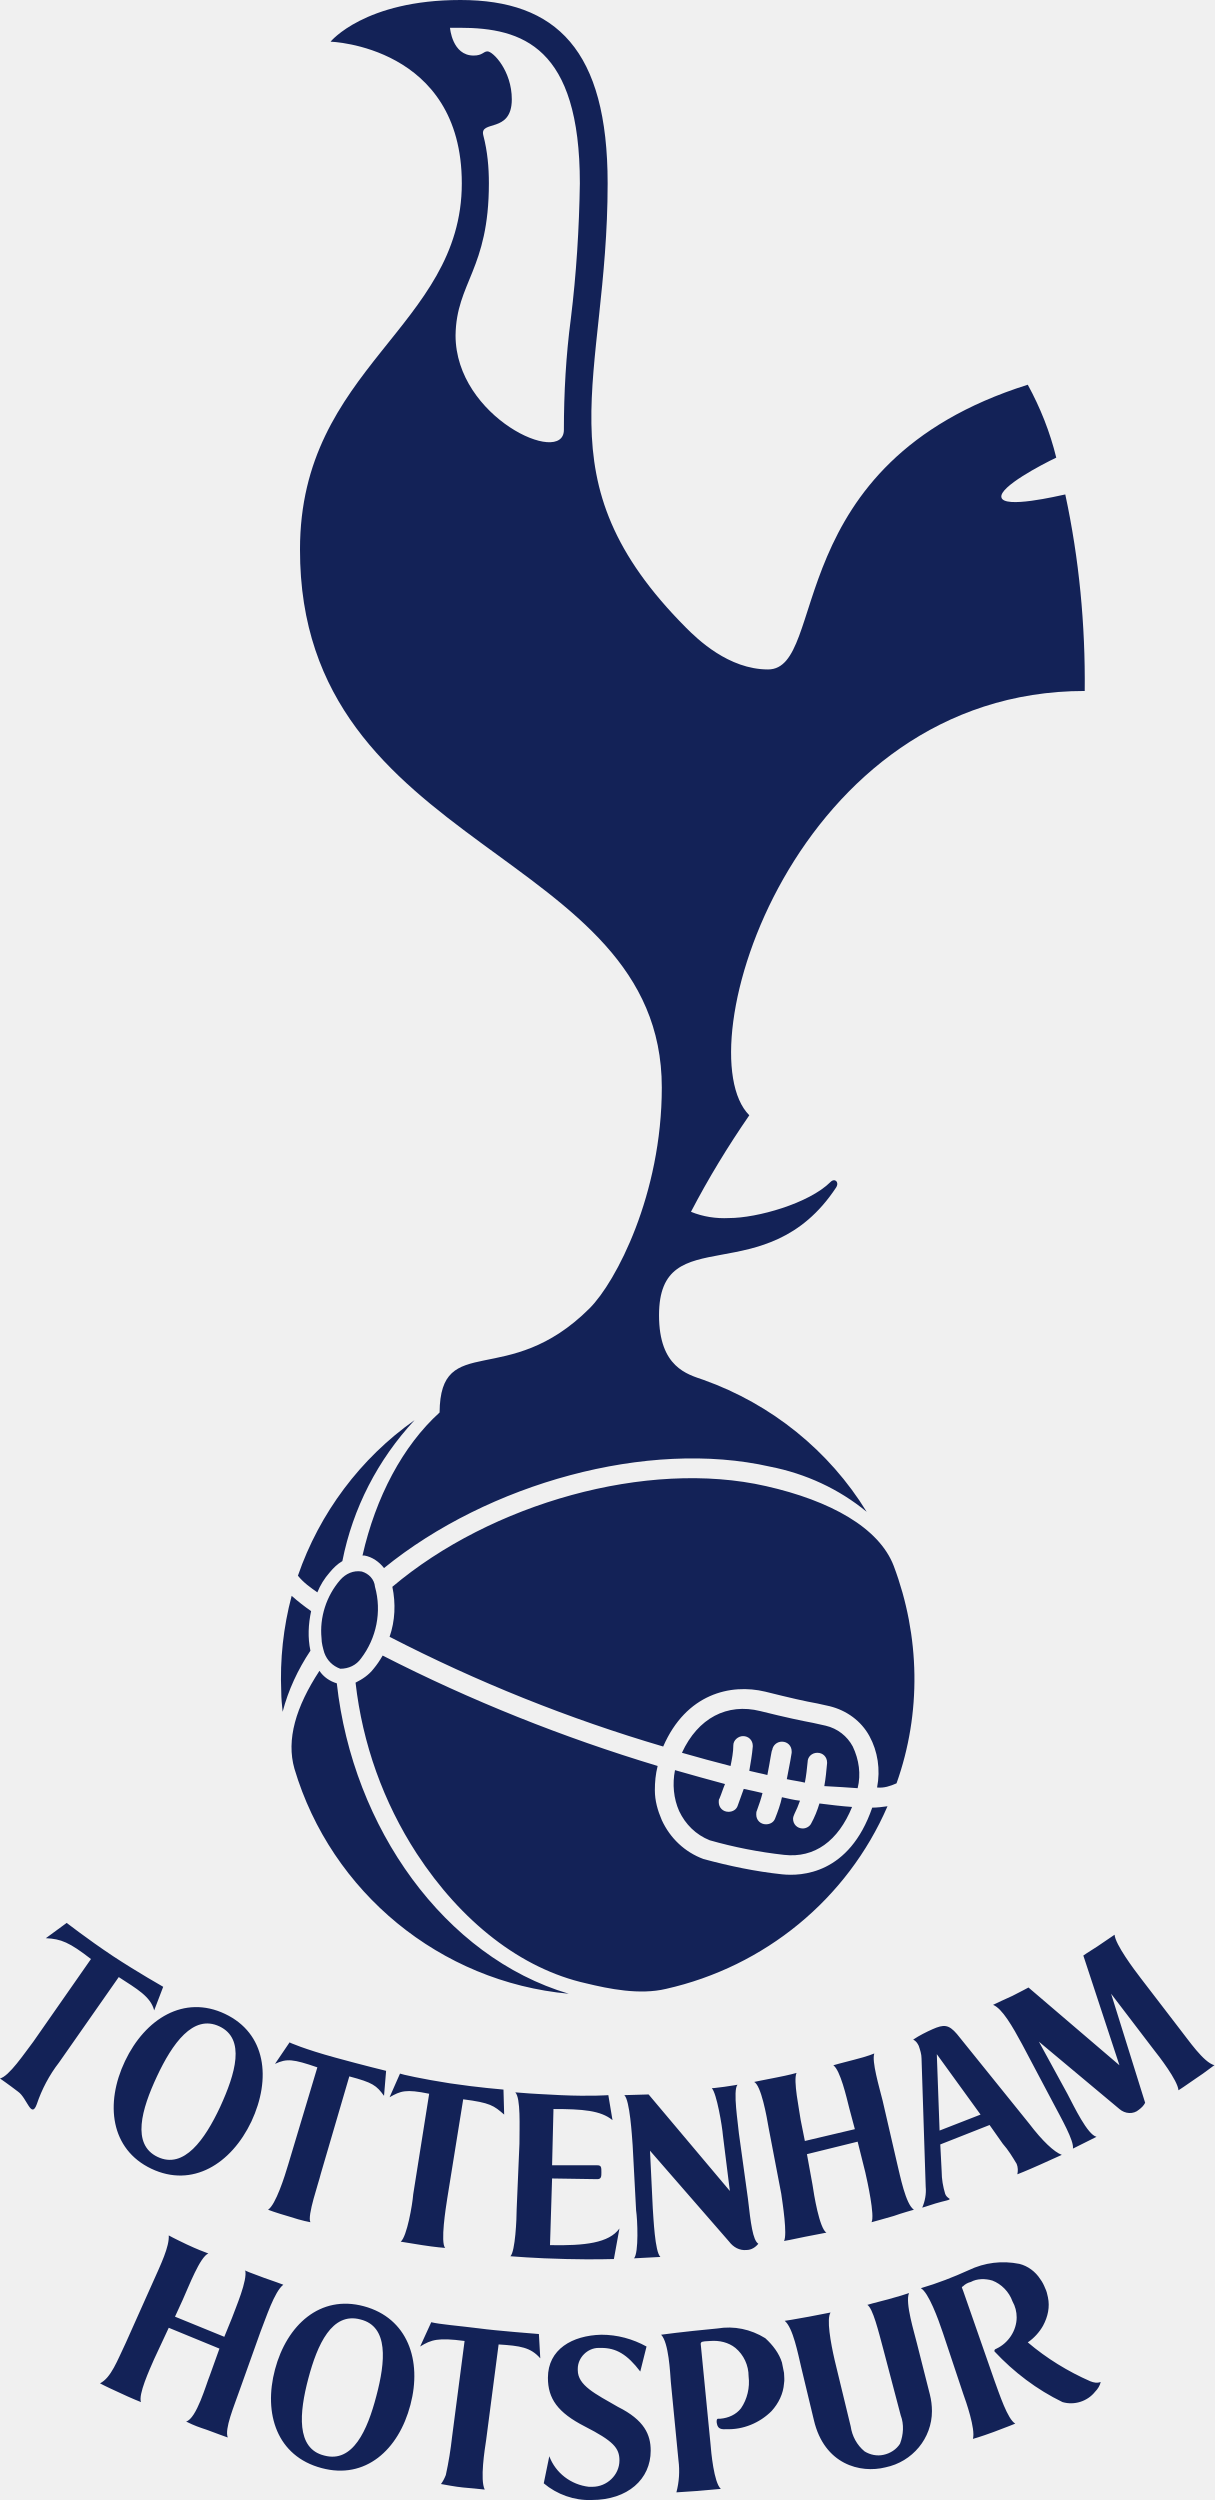
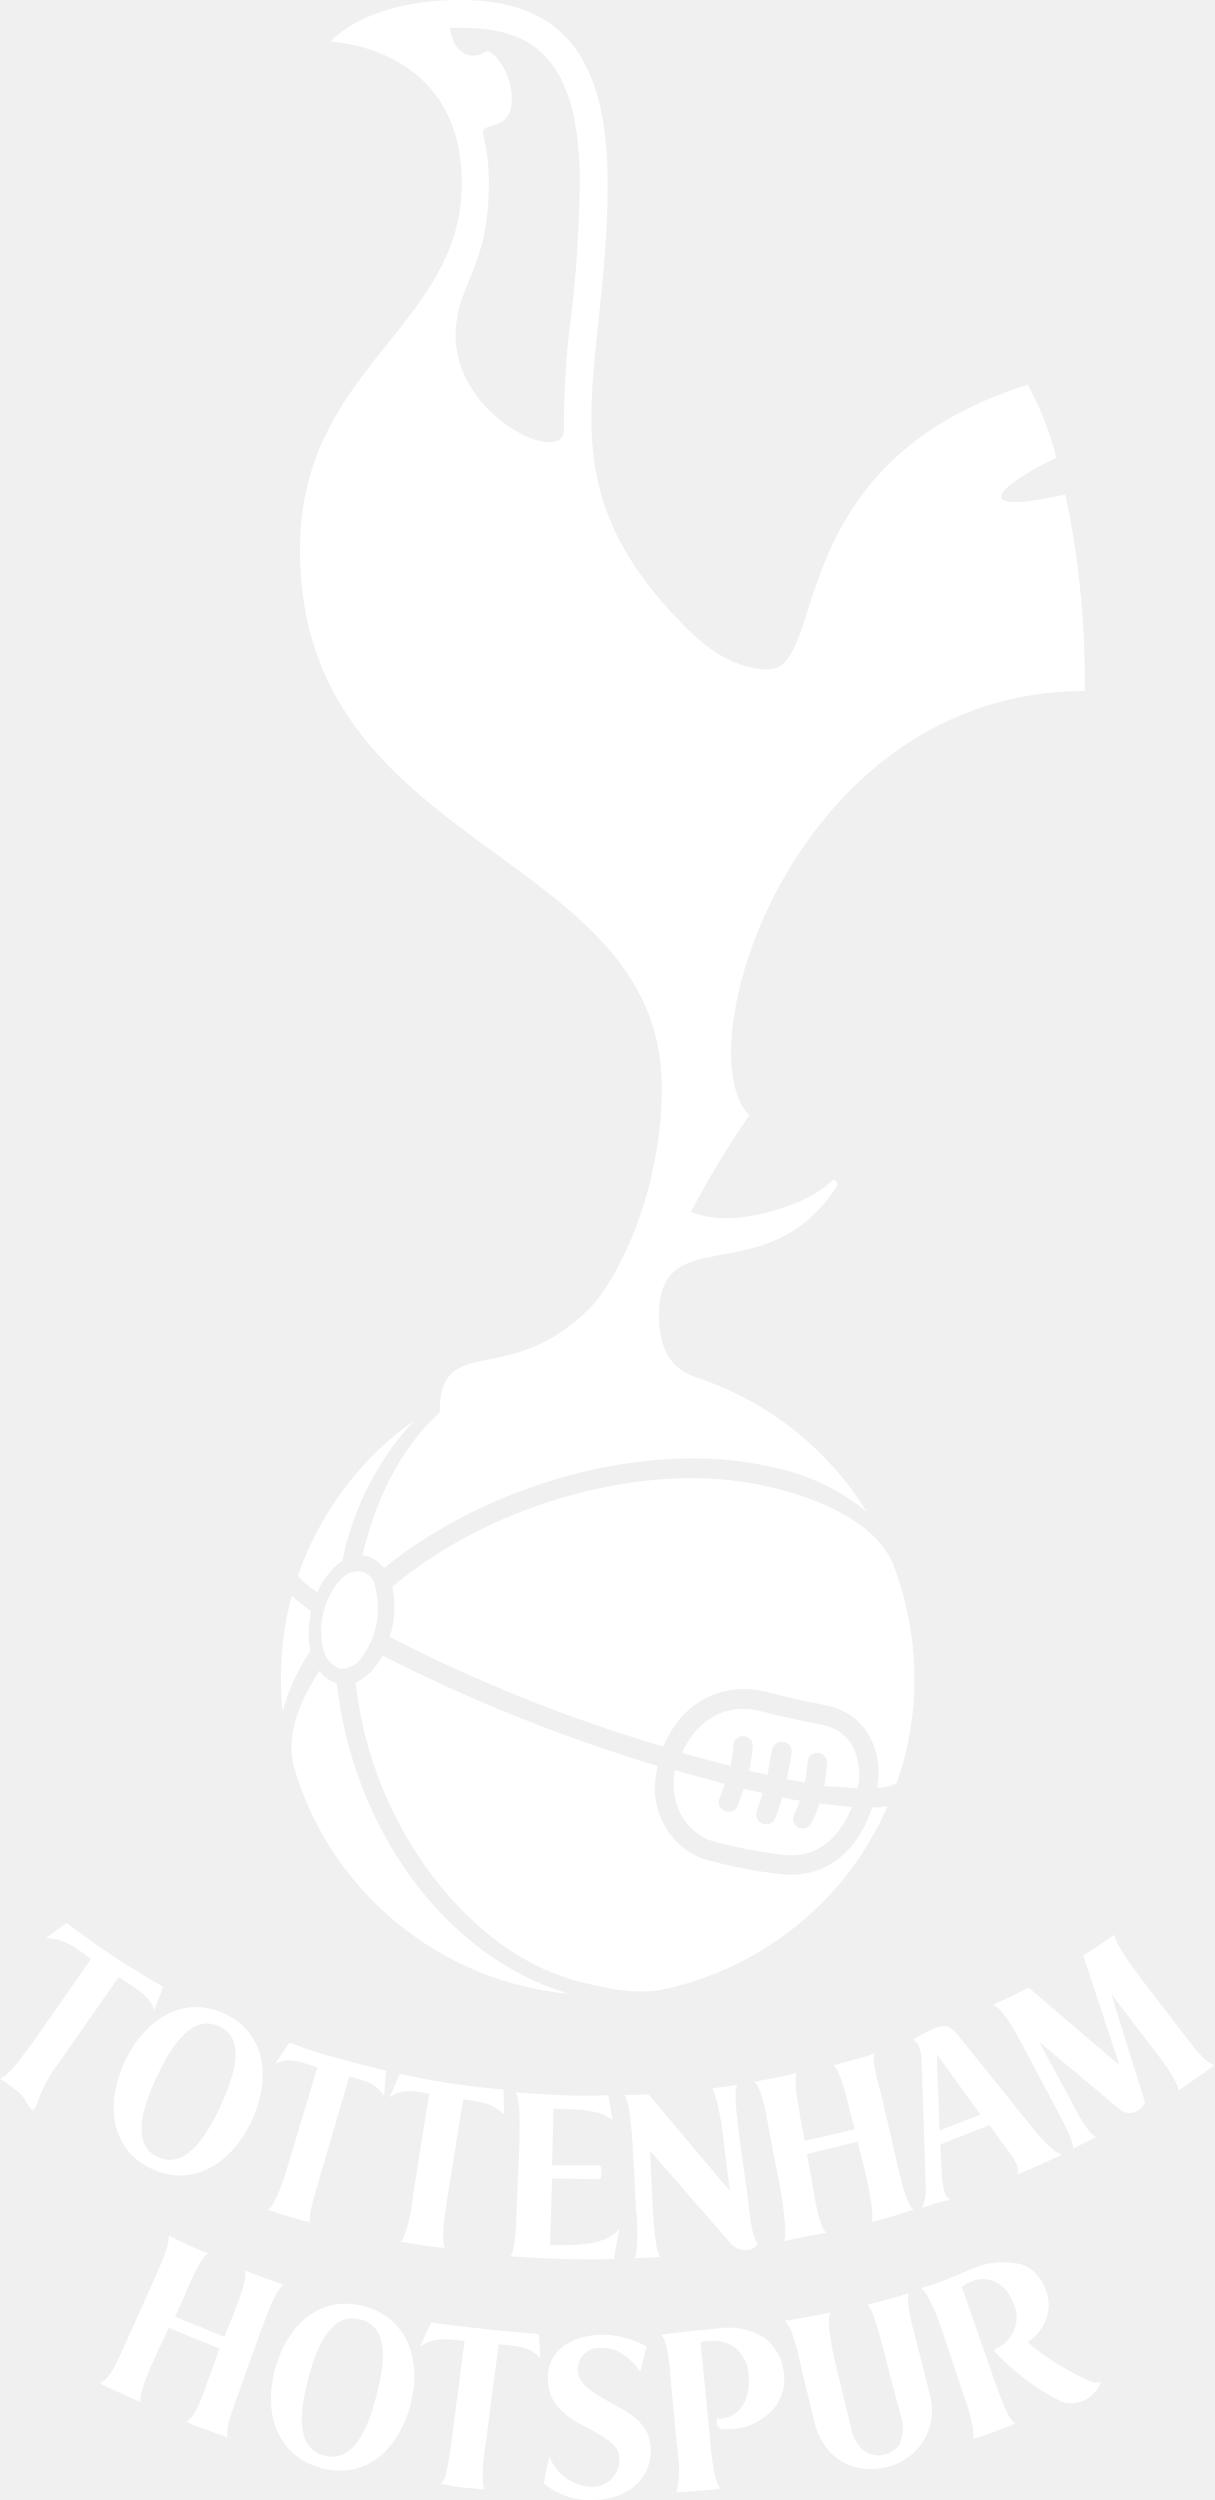
- <svg xmlns="http://www.w3.org/2000/svg" version="1.1" id="Layer_1" x="0" y="0" viewBox="0 0 174.9 360" style="enable-background:new 0 0 174.9 360" xml:space="preserve">
-   <style>.st0{fill:#132257}</style>
-   <path class="st0" d="M52.1 226.3c-1.2-.2-2.3.3-3.1 1.2-2 2.3-3 5.4-2.7 8.4 0 .7.2 1.4.4 2.1.4 1.1 1.2 1.9 2.3 2.3 1.2 0 2.3-.5 3-1.5 2.2-2.9 3-6.7 2-10.3-.1-1.1-.9-1.9-1.9-2.2m71.4 31.2c.5-2 .2-4.1-.7-6-.8-1.5-2.2-2.6-3.9-3l-1.8-.4c-1.6-.3-4-.8-7.6-1.7-4.8-1.2-9 1-11.3 6 2.4.7 4.7 1.3 7 1.9.2-1 .4-2 .4-3 0-.7.7-1.3 1.4-1.3.8 0 1.4.6 1.4 1.4v.1c-.1 1.2-.3 2.3-.5 3.5.4.1.9.2 1.3.3.5.1.9.2 1.3.3.4-2 .6-3.6.7-3.6.1-.7.7-1.2 1.4-1.2.8 0 1.4.6 1.4 1.4v.2c0 .1-.3 1.8-.7 3.8.9.2 1.8.3 2.6.5.2-1 .3-2 .4-3 0-.7.6-1.3 1.4-1.3.8 0 1.4.6 1.4 1.4v.1c-.1 1.1-.2 2.2-.4 3.3 1.9.1 3.5.2 4.8.3m-25.7 3.3c.9 1.9 2.4 3.4 4.4 4.2 3.5 1 7.1 1.7 10.7 2.1 4.4.5 7.8-2 9.8-6.9-1.5-.1-3.1-.3-4.7-.5-.3 1-.7 2-1.2 2.9-.2.4-.7.7-1.2.7-.8 0-1.4-.6-1.4-1.4 0-.2.1-.5.2-.7.3-.6.6-1.3.8-1.9-.9-.1-1.7-.3-2.6-.5-.2 1-.6 2.1-1 3.1-.2.5-.7.8-1.3.8-.8 0-1.4-.6-1.4-1.4 0-.2 0-.4.1-.6.3-.8.6-1.7.8-2.5-.4-.1-.9-.2-1.3-.3-.5-.1-.9-.2-1.4-.3-.3.8-.6 1.7-.9 2.5-.2.5-.7.8-1.3.8-.8 0-1.4-.6-1.4-1.4 0-.2 0-.4.1-.5.3-.7.5-1.4.8-2.1-2.3-.6-4.7-1.3-7.2-2-.4 2-.2 4.1.6 5.9m30.9-35.3c-2.1-5.5-9.1-9.4-18.4-11.5-17.1-3.9-39.6 2.5-53.8 14.5.5 2.4.4 4.9-.4 7.2 12.6 6.5 25.8 11.8 39.4 15.8 3.3-7.6 9.7-9.1 14.7-7.9 3.6.9 5.8 1.4 7.5 1.7l1.8.4c2.4.6 4.5 2.1 5.7 4.3 1.2 2.2 1.6 4.8 1.1 7.4 1 .1 1.9-.2 2.8-.6 3.6-10.1 3.4-21.2-.4-31.3m-16.1 44.4c-3.8-.4-7.6-1.2-11.3-2.2-2.7-1-4.8-3-6-5.6-.6-1.4-1-2.8-1-4.3 0-1.2.1-2.3.4-3.5-13.6-4.1-26.9-9.4-39.6-15.9-.4.7-.8 1.3-1.3 1.9-.7.9-1.6 1.5-2.6 2 1 8.8 4 17.2 8.8 24.6 6.4 9.8 15 16.6 24.4 18.7 3.3.8 7.7 1.7 11.5.8 14.2-3.2 26.1-12.9 31.9-26.3-.7.1-1.5.2-2.2.2-3.3 9.6-10.2 9.9-13 9.6m-66.9-40.6c.4-1 1-2 1.8-2.9.5-.6 1.1-1.2 1.8-1.6 1.5-7.6 5.1-14.6 10.4-20.3-7.8 5.5-13.7 13.4-16.8 22.4.8 1 1.8 1.7 2.8 2.4m-.9 2.7c-1-.7-1.9-1.4-2.8-2.2-1.2 4.5-1.7 9.2-1.5 13.8 0 1 .1 1.9.2 2.9.8-3.1 2.2-6.1 4-8.8-.4-1.9-.3-3.8.1-5.7m3.7 10.4c-1-.3-1.9-.9-2.5-1.8-3.4 5.2-4.8 9.9-3.6 14.1 5.3 17.8 21 30.7 39.5 32.4-17.9-5.3-31.1-23.9-33.4-44.7m21.9-216c0-2.3-.2-4.6-.8-6.9s4.1-.2 4.1-5.2c0-4.1-2.7-6.9-3.5-6.9-.6 0-.7.6-2 .6-3.1 0-3.4-4-3.4-4h1.4c9 0 17.3 2.7 17.3 22.4-.1 6.5-.5 13-1.3 19.5-.7 5.3-1 10.7-1 16s-15.6-1.8-15.6-13.6c.1-7.6 4.8-9.5 4.8-21.9m24.9 130.2c0 15.4-6.6 28-10.4 31.8-11.8 11.8-21.5 3.2-21.6 15-5.3 4.8-9.2 12.2-11.1 20.6h.3c1.1.2 2.1.9 2.8 1.8 15-12.2 38-18.6 55.6-14.6 5.1 1 9.9 3.2 13.9 6.5-5.4-8.8-13.7-15.5-23.5-19-2.3-.8-6.4-1.8-6.4-9.3 0-14 15.4-3.1 25.5-18.4.5-.8-.2-1.4-.8-.8-3.1 3.1-10.6 5.2-14.6 5.2-1.9.1-3.8-.2-5.5-.9 2.5-4.8 5.3-9.4 8.4-13.9-9.4-9.4 6.4-61.1 48.3-61.1.1-9.5-.8-19-2.8-28.3-1 .2-8.9 2.1-9.2.4-.3-1.5 5.8-4.7 7.9-5.7-.9-3.7-2.3-7.2-4.1-10.5-35.9 11.3-28.7 41-37.4 41-5.7 0-10.2-4.4-11.8-6-21.3-21.4-11.3-35.6-11.3-64C87.5 7.2 80.1 0 66.3 0 52.5 0 47.6 6 47.6 6s18.9.6 18.9 20.4c0 20.7-23.3 26.5-23.3 52.7-.1 43.8 52.1 43 52.1 77.5M16.3 281.7c3.5 2.3 7.2 4.4 7.2 4.4l-1.3 3.4c-.5-2-2.5-3.1-5.1-4.8L8.5 297c-1.4 1.8-2.5 3.9-3.2 6-.8 2.2-1.4-.9-2.7-1.8-1.3-1-2.6-1.9-2.6-1.9 1.3-.3 3.5-3.6 4.8-5.3l8.3-11.9c-3.1-2.4-4.3-2.9-6.5-3l3-2.2c-.1-.1 2.8 2.2 6.7 4.8M31.6 291.8c-3.8-1.8-6.8 2.5-9 7.2s-3.7 9.8.1 11.6c3.8 1.8 6.8-2.5 9-7.2 2.2-4.8 3.7-9.8-.1-11.6m-9.8 20.5c-5.9-2.8-6.7-9.4-3.8-15.5 2.9-6.1 8.5-9.6 14.4-6.8s6.7 9.3 3.8 15.5c-2.9 6.1-8.5 9.6-14.4 6.8M48.3 296.3c4 1.1 7.3 1.9 7.3 1.9l-.3 3.6c-1.1-1.5-1.6-1.9-5-2.8l-4.1 14c-.3 1.3-2 6.1-1.5 7 0 0-1.2-.2-3-.8-2.1-.6-3.1-1-3.1-1 1.1-.7 2.4-4.8 2.9-6.5l4.2-14c-3.5-1.2-4.4-1.3-6.1-.5l2.1-3.1c-.1 0 2.2 1 6.6 2.2M64.8 300c4 .6 7.7.9 7.7.9l.1 3.6c-1.5-1.3-2-1.7-5.9-2.2l-2.3 14.3c-.2 1.3-1 6.3-.3 7.1 0 0-1.4-.1-3.3-.4-1.9-.3-3.1-.5-3.1-.5.9-.7 1.7-5.4 1.8-6.8l2.3-14.5c-3.4-.7-4.1-.4-5.7.5l1.5-3.4c.2.1 3.3.8 7.2 1.4M79.5 313.7l-.3 9.6c5 .1 8.5-.3 10-2.4l-.8 4.4s-2.8.1-6.9 0c-4.5-.1-8-.4-8-.4.7-.7.9-5.4.9-6.8l.4-9.4c0-2.5.2-6.6-.6-7.4 3.7.3 3.2.2 6.5.4 4.4.2 6.9 0 6.9 0l.6 3.6c-1.7-1.4-4.3-1.6-8.5-1.6l-.2 8.1H86c.6 0 .6.3.6 1 0 .6 0 1-.6 1l-6.5-.1zM107.7 316.6c.4 3.5.7 6 1.5 6.5-.4.5-1 .9-1.7.9-1 .1-1.9-.4-2.5-1.2l-11.4-13.1.4 8.3c.1 1.3.3 6.3 1.1 7l-3.8.2c.7-.8.5-5.6.3-6.9l-.5-9.4c-.1-1.3-.4-6.5-1.2-7.2l3.5-.1 11.7 13.9-1-8c-.1-1.3-.9-6.1-1.6-6.8 0 0 .4 0 1.8-.2s1.9-.3 1.9-.3c-.7.8.1 5.7.2 7l1.3 9.4zM129.2 311.6c.4 1.6 1.2 5.8 2.4 6.6 0 0-1.8.5-2.9.9-1 .3-3.2.9-3.2.9.5-.9-.6-5.9-.9-7.2l-1.1-4.4-7.3 1.8.8 4.4c.2 1.4 1 6.3 2 6.9 0 0-1 .2-3.1.6-1.8.4-3 .6-3 .6.5-.9-.2-5.4-.4-6.8l-1.8-9.4c-.3-1.8-1.1-6.2-2.1-6.7 0 0 .9-.2 3-.6 2.1-.4 3.1-.7 3.1-.7-.5 1.1.4 5.3.6 6.8l.6 3 7.2-1.7-.8-3c-.4-1.6-1.3-5.5-2.3-6.2 0 0 1-.3 3-.8s2.9-.9 2.9-.9c-.4 1.1.7 4.8 1.2 6.8l2.1 9.1zM141.2 304.5l-6.3-8.7.4 11 5.9-2.3zm1.3 1.5-7.1 2.8.2 3.9c0 1.1.2 2.2.5 3.2.1.3.3.5.6.7.3.2-.7.3-2 .7-1.2.4-1.9.6-1.9.6.4-.9.6-2 .5-3l-.6-18.5c0-.6-.2-1.2-.4-1.8-.2-.4-.4-.7-.8-.9.9-.6 1.9-1.1 2.8-1.5 1.6-.7 2.3-.7 3.5.7l10.4 12.9c1.9 2.5 3.6 4.1 4.7 4.5 0 0-1.1.5-3.1 1.4-2 .9-3.3 1.4-3.3 1.4.1-.5.1-1-.1-1.5-.6-1-1.2-2-2-2.9l-1.9-2.7zM172.2 299.3c-1.4 1-2.5 1.7-2.5 1.7-.1-1.4-2.8-4.9-3.6-5.9l-6.1-8 4.9 15.7c-.2.4-.5.7-.9 1-.8.7-2 .6-2.8-.1l-11.6-9.7 4.1 7.5c1 1.9 2.9 5.9 4.2 6.2l-1.8.9-1.6.8c.2-1.1-1.7-4.4-2.8-6.5l-4.5-8.5c-1.4-2.6-2.9-5.2-4.2-5.7 1-.5 1.3-.6 2.8-1.3 1.2-.6 2.3-1.2 2.3-1.2l13.1 11.2-5.2-15.8s.7-.5 2-1.3c1.3-.9 2.5-1.7 2.5-1.7.1 1.4 2.8 5 3.8 6.3l5.6 7.3c1.2 1.5 3.4 4.8 5 5.2 0-.1-1.3 1-2.7 1.9M38 328c1.2.4 2.8 1 2.8 1-1.3 1-2.5 4.8-3.3 6.8l-3 8.4c-.8 2.3-2.2 5.6-1.7 6.8 0 0-1.7-.6-3-1.1-1.2-.4-1.8-.6-3-1.2 1.5-.4 2.9-5.4 3.4-6.6l1.4-3.9-7.3-3-2.1 4.5c-.7 1.6-2.3 5.1-1.9 6.2 0 0-1.3-.5-3.2-1.4-2.2-1-2.7-1.3-2.7-1.3 1.6-.8 2.5-3.3 3.7-5.8l3.8-8.5c1.3-2.9 2.5-5.4 2.4-7 0 0 .7.4 2.6 1.3 1.5.7 2.3 1 3.1 1.3-1.2.5-2.8 4.7-3.7 6.7l-1.1 2.4 7.1 2.9 1.1-2.7c.5-1.4 2.3-5.5 1.9-6.9-.3 0 1.1.5 2.7 1.1M51.9 334c-4.1-1.1-6.2 3.6-7.5 8.5-1.3 4.9-1.8 10.1 2.3 11.1 4.1 1.1 6.2-3.6 7.5-8.6 1.3-4.9 1.8-10-2.3-11m-5.6 21.4c-6.4-1.7-8.4-7.8-6.7-14.2 1.7-6.4 6.5-10.8 12.8-9.1 6.3 1.7 8.4 7.8 6.7 14.2-1.7 6.5-6.5 10.8-12.8 9.1M63.5 357.7c.3-.4.5-.8.7-1.3.4-1.8.7-3.7.9-5.5l1.8-13.8c-3.8-.5-4.8-.2-6.4.8l1.6-3.5c1.2.3 3.8.5 7 .9 2.1.3 8.5.8 8.5.8l.2 3.5c-1.4-1.6-2.9-1.8-6-2L70 351.4c-.2 1.3-.9 5.7-.2 7.1-.8-.1-2-.2-3.1-.3-1.1-.1-2.6-.4-3.2-.5M93.7 352.9c0 4.1-3.3 7.1-8.5 7.1-2.5.1-5-.8-6.9-2.4l.8-3.9c.9 2.4 3.1 4.1 5.7 4.4h.5c2.1 0 3.9-1.7 3.9-3.8 0-1.8-.9-2.8-5-4.9-3.9-2-5.3-4-5.3-7 0-4.1 3.5-6.1 7.7-6.2 2.3 0 4.5.6 6.5 1.7l-.9 3.6c-1.9-2.5-3.5-3.4-5.6-3.4h-.4c-1.6 0-3 1.4-3 3v.2c0 2.2 2.5 3.4 5.8 5.3 3.8 1.9 4.7 4 4.7 6.3M112.6 340.2l.3 1.5c0 .5.1 1 0 1.5-.1 1.5-.8 2.9-1.8 4-1.7 1.7-4.1 2.7-6.5 2.6-1.1.1-1.3-.3-1.4-1v-.2s0-.3.2-.3h.3c1.2-.1 2.3-.6 3-1.5.9-1.3 1.3-3 1.1-4.6 0-1.6-.7-3.1-1.9-4.1-1-.8-2.3-1.1-3.6-1-1.3.1-.5 0-1.1.1-.2 0-.3.2-.3.3l1.4 14.3c.1 1.3.5 5.7 1.5 6.6 0 0-1.2.1-3.4.3-1.7.1-3 .2-3 .2.4-1.5.5-3.1.3-4.6L96.6 343c-.1-1.3-.3-5.7-1.4-6.8 0 0 2.8-.4 8.1-.9 2.4-.4 4.8.1 6.9 1.4 1.1 1 2 2.2 2.4 3.5M133.9 344.8c.2.8.3 1.6.3 2.4 0 3.9-2.8 7.3-6.7 8.1-3.6.9-8.8-.4-10.3-6.8l-1.8-7.5c-.5-2.1-1.2-5.8-2.4-6.8 0 0 1.4-.2 3.5-.6 2.1-.4 3.1-.6 3.1-.6-.6.9 0 4.3.6 6.9l2.3 9.5c.2 1.4.9 2.7 2 3.6.8.5 1.8.7 2.7.5 1-.2 1.9-.8 2.4-1.6.5-1.3.6-2.8.1-4.1l-2.5-9.5c-.7-2.6-1.5-5.9-2.3-6.4 0 0 1-.3 3-.8 1.5-.4 2.4-.7 3-.9-.6 1.4.8 5.8 1.1 7.1l1.9 7.5zM157 342.9c.5.2 1 .3 1.5.1-.1.5-.4 1-.8 1.4-1.1 1.4-3 2-4.7 1.5-3.7-1.8-7-4.3-9.8-7.3v-.1c0-.1 0-.1.1-.2l.2-.1c1.7-.8 2.9-2.6 2.9-4.5 0-.8-.2-1.6-.6-2.3-.5-1.4-1.6-2.5-2.9-3-1-.3-2.2-.3-3.1.2-.4.1-.8.3-1.1.6-.3.2-.2.1 0 .7l4.5 12.9c.7 1.9 1.9 5.6 3 6.2 0 0-1.2.5-3.1 1.2-1.9.7-3 1-3 1 .4-1.4-1-5.4-1.4-6.5l-2.9-8.7c-.7-2.1-2.1-5.9-3.2-6.5 2.4-.7 4.7-1.6 6.9-2.6 2.3-1.1 4.8-1.4 7.3-.9 1.2.3 2.3 1.1 3 2.2.3.4.5.8.7 1.3.2.4.3.8.4 1.3.3 1.4 0 2.8-.7 4.1-.5.9-1.3 1.8-2.2 2.4 2.7 2.3 5.8 4.2 9 5.6" />
+ <svg xmlns="http://www.w3.org/2000/svg" version="1.1" id="Layer_1" x="0px" y="0px" viewBox="0 0 174.9 360" style="enable-background:new 0 0 174.9 360;" xml:space="preserve">
+   <style type="text/css">
+ 	.st0{fill:#FFFFFF;}
+ </style>
+   <path class="st0" d="M52.1,226.3c-1.2-0.2-2.3,0.3-3.1,1.2c-2,2.3-3,5.4-2.7,8.4c0,0.7,0.2,1.4,0.4,2.1c0.4,1.1,1.2,1.9,2.3,2.3  c1.2,0,2.3-0.5,3-1.5c2.2-2.9,3-6.7,2-10.3C53.9,227.4,53.1,226.6,52.1,226.3 M123.5,257.5c0.5-2,0.2-4.1-0.7-6  c-0.8-1.5-2.2-2.6-3.9-3l-1.8-0.4c-1.6-0.3-4-0.8-7.6-1.7c-4.8-1.2-9,1-11.3,6c2.4,0.7,4.7,1.3,7,1.9c0.2-1,0.4-2,0.4-3  c0-0.7,0.7-1.3,1.4-1.3c0.8,0,1.4,0.6,1.4,1.4v0.1c-0.1,1.2-0.3,2.3-0.5,3.5c0.4,0.1,0.9,0.2,1.3,0.3c0.5,0.1,0.9,0.2,1.3,0.3  c0.4-2,0.6-3.6,0.7-3.6c0.1-0.7,0.7-1.2,1.4-1.2c0.8,0,1.4,0.6,1.4,1.4v0.2c0,0.1-0.3,1.8-0.7,3.8c0.9,0.2,1.8,0.3,2.6,0.5  c0.2-1,0.3-2,0.4-3c0-0.7,0.6-1.3,1.4-1.3s1.4,0.6,1.4,1.4v0.1c-0.1,1.1-0.2,2.2-0.4,3.3C120.6,257.3,122.2,257.4,123.5,257.5   M97.8,260.8c0.9,1.9,2.4,3.4,4.4,4.2c3.5,1,7.1,1.7,10.7,2.1c4.4,0.5,7.8-2,9.8-6.9c-1.5-0.1-3.1-0.3-4.7-0.5c-0.3,1-0.7,2-1.2,2.9  c-0.2,0.4-0.7,0.7-1.2,0.7c-0.8,0-1.4-0.6-1.4-1.4c0-0.2,0.1-0.5,0.2-0.7c0.3-0.6,0.6-1.3,0.8-1.9c-0.9-0.1-1.7-0.3-2.6-0.5  c-0.2,1-0.6,2.1-1,3.1c-0.2,0.5-0.7,0.8-1.3,0.8c-0.8,0-1.4-0.6-1.4-1.4c0-0.2,0-0.4,0.1-0.6c0.3-0.8,0.6-1.7,0.8-2.5  c-0.4-0.1-0.9-0.2-1.3-0.3c-0.5-0.1-0.9-0.2-1.4-0.3c-0.3,0.8-0.6,1.7-0.9,2.5c-0.2,0.5-0.7,0.8-1.3,0.8c-0.8,0-1.4-0.6-1.4-1.4  c0-0.2,0-0.4,0.1-0.5c0.3-0.7,0.5-1.4,0.8-2.1c-2.3-0.6-4.7-1.3-7.2-2C96.8,256.9,97,259,97.8,260.8 M128.7,225.5  c-2.1-5.5-9.1-9.4-18.4-11.5c-17.1-3.9-39.6,2.5-53.8,14.5c0.5,2.4,0.4,4.9-0.4,7.2c12.6,6.5,25.8,11.8,39.4,15.8  c3.3-7.6,9.7-9.1,14.7-7.9c3.6,0.9,5.8,1.4,7.5,1.7l1.8,0.4c2.4,0.6,4.5,2.1,5.7,4.3s1.6,4.8,1.1,7.4c1,0.1,1.9-0.2,2.8-0.6  C132.7,246.7,132.5,235.6,128.7,225.5 M112.6,269.9c-3.8-0.4-7.6-1.2-11.3-2.2c-2.7-1-4.8-3-6-5.6c-0.6-1.4-1-2.8-1-4.3  c0-1.2,0.1-2.3,0.4-3.5c-13.6-4.1-26.9-9.4-39.6-15.9c-0.4,0.7-0.8,1.3-1.3,1.9c-0.7,0.9-1.6,1.5-2.6,2c1,8.8,4,17.2,8.8,24.6  c6.4,9.8,15,16.6,24.4,18.7c3.3,0.8,7.7,1.7,11.5,0.8c14.2-3.2,26.1-12.9,31.9-26.3c-0.7,0.1-1.5,0.2-2.2,0.2  C122.3,269.9,115.4,270.2,112.6,269.9 M45.7,229.3c0.4-1,1-2,1.8-2.9c0.5-0.6,1.1-1.2,1.8-1.6c1.5-7.6,5.1-14.6,10.4-20.3  c-7.8,5.5-13.7,13.4-16.8,22.4C43.7,227.9,44.7,228.6,45.7,229.3 M44.8,232c-1-0.7-1.9-1.4-2.8-2.2c-1.2,4.5-1.7,9.2-1.5,13.8  c0,1,0.1,1.9,0.2,2.9c0.8-3.1,2.2-6.1,4-8.8C44.3,235.8,44.4,233.9,44.8,232 M48.5,242.4c-1-0.3-1.9-0.9-2.5-1.8  c-3.4,5.2-4.8,9.9-3.6,14.1c5.3,17.8,21,30.7,39.5,32.4C64,281.8,50.8,263.2,48.5,242.4 M70.4,26.4c0-2.3-0.2-4.6-0.8-6.9  s4.1-0.2,4.1-5.2c0-4.1-2.7-6.9-3.5-6.9c-0.6,0-0.7,0.6-2,0.6c-3.1,0-3.4-4-3.4-4h1.4c9,0,17.3,2.7,17.3,22.4  c-0.1,6.5-0.5,13-1.3,19.5c-0.7,5.3-1,10.7-1,16s-15.6-1.8-15.6-13.6C65.7,40.7,70.4,38.8,70.4,26.4 M95.3,156.6  c0,15.4-6.6,28-10.4,31.8c-11.8,11.8-21.5,3.2-21.6,15c-5.3,4.8-9.2,12.2-11.1,20.6h0.3c1.1,0.2,2.1,0.9,2.8,1.8  c15-12.2,38-18.6,55.6-14.6c5.1,1,9.9,3.2,13.9,6.5c-5.4-8.8-13.7-15.5-23.5-19c-2.3-0.8-6.4-1.8-6.4-9.3c0-14,15.4-3.1,25.5-18.4  c0.5-0.8-0.2-1.4-0.8-0.8c-3.1,3.1-10.6,5.2-14.6,5.2c-1.9,0.1-3.8-0.2-5.5-0.9c2.5-4.8,5.3-9.4,8.4-13.9  c-9.4-9.4,6.4-61.1,48.3-61.1c0.1-9.5-0.8-19-2.8-28.3c-1,0.2-8.9,2.1-9.2,0.4c-0.3-1.5,5.8-4.7,7.9-5.7c-0.9-3.7-2.3-7.2-4.1-10.5  c-35.9,11.3-28.7,41-37.4,41c-5.7,0-10.2-4.4-11.8-6C77.5,69,87.5,54.8,87.5,26.4C87.5,7.2,80.1,0,66.3,0S47.6,6,47.6,6  s18.9,0.6,18.9,20.4c0,20.7-23.3,26.5-23.3,52.7C43.1,122.9,95.3,122.1,95.3,156.6 M16.3,281.7c3.5,2.3,7.2,4.4,7.2,4.4l-1.3,3.4  c-0.5-2-2.5-3.1-5.1-4.8L8.5,297c-1.4,1.8-2.5,3.9-3.2,6c-0.8,2.2-1.4-0.9-2.7-1.8c-1.3-1-2.6-1.9-2.6-1.9c1.3-0.3,3.5-3.6,4.8-5.3  l8.3-11.9c-3.1-2.4-4.3-2.9-6.5-3l3-2.2C9.5,276.8,12.4,279.1,16.3,281.7 M31.6,291.8c-3.8-1.8-6.8,2.5-9,7.2s-3.7,9.8,0.1,11.6  c3.8,1.8,6.8-2.5,9-7.2C33.9,298.6,35.4,293.6,31.6,291.8 M21.8,312.3c-5.9-2.8-6.7-9.4-3.8-15.5s8.5-9.6,14.4-6.8s6.7,9.3,3.8,15.5  C33.3,311.6,27.7,315.1,21.8,312.3 M48.3,296.3c4,1.1,7.3,1.9,7.3,1.9l-0.3,3.6c-1.1-1.5-1.6-1.9-5-2.8l-4.1,14  c-0.3,1.3-2,6.1-1.5,7c0,0-1.2-0.2-3-0.8c-2.1-0.6-3.1-1-3.1-1c1.1-0.7,2.4-4.8,2.9-6.5l4.2-14c-3.5-1.2-4.4-1.3-6.1-0.5l2.1-3.1  C41.6,294.1,43.9,295.1,48.3,296.3 M64.8,300c4,0.6,7.7,0.9,7.7,0.9l0.1,3.6c-1.5-1.3-2-1.7-5.9-2.2l-2.3,14.3  c-0.2,1.3-1,6.3-0.3,7.1c0,0-1.4-0.1-3.3-0.4c-1.9-0.3-3.1-0.5-3.1-0.5c0.9-0.7,1.7-5.4,1.8-6.8l2.3-14.5c-3.4-0.7-4.1-0.4-5.7,0.5  l1.5-3.4C57.8,298.7,60.9,299.4,64.8,300 M79.5,313.7l-0.3,9.6c5,0.1,8.5-0.3,10-2.4l-0.8,4.4c0,0-2.8,0.1-6.9,0  c-4.5-0.1-8-0.4-8-0.4c0.7-0.7,0.9-5.4,0.9-6.8l0.4-9.4c0-2.5,0.2-6.6-0.6-7.4c3.7,0.3,3.2,0.2,6.5,0.4c4.4,0.2,6.9,0,6.9,0l0.6,3.6  c-1.7-1.4-4.3-1.6-8.5-1.6l-0.2,8.1H86c0.6,0,0.6,0.3,0.6,1c0,0.6,0,1-0.6,1L79.5,313.7L79.5,313.7z M107.7,316.6  c0.4,3.5,0.7,6,1.5,6.5c-0.4,0.5-1,0.9-1.7,0.9c-1,0.1-1.9-0.4-2.5-1.2l-11.4-13.1L94,318c0.1,1.3,0.3,6.3,1.1,7l-3.8,0.2  c0.7-0.8,0.5-5.6,0.3-6.9l-0.5-9.4c-0.1-1.3-0.4-6.5-1.2-7.2l3.5-0.1l11.7,13.9l-1-8c-0.1-1.3-0.9-6.1-1.6-6.8c0,0,0.4,0,1.8-0.2  s1.9-0.3,1.9-0.3c-0.7,0.8,0.1,5.7,0.2,7L107.7,316.6L107.7,316.6z M129.2,311.6c0.4,1.6,1.2,5.8,2.4,6.6c0,0-1.8,0.5-2.9,0.9  c-1,0.3-3.2,0.9-3.2,0.9c0.5-0.9-0.6-5.9-0.9-7.2l-1.1-4.4l-7.3,1.8l0.8,4.4c0.2,1.4,1,6.3,2,6.9c0,0-1,0.2-3.1,0.6  c-1.8,0.4-3,0.6-3,0.6c0.5-0.9-0.2-5.4-0.4-6.8l-1.8-9.4c-0.3-1.8-1.1-6.2-2.1-6.7c0,0,0.9-0.2,3-0.6s3.1-0.7,3.1-0.7  c-0.5,1.1,0.4,5.3,0.6,6.8l0.6,3l7.2-1.7l-0.8-3c-0.4-1.6-1.3-5.5-2.3-6.2c0,0,1-0.3,3-0.8s2.9-0.9,2.9-0.9  c-0.4,1.1,0.7,4.8,1.2,6.8L129.2,311.6L129.2,311.6z M141.2,304.5l-6.3-8.7l0.4,11L141.2,304.5L141.2,304.5z M142.5,306l-7.1,2.8  l0.2,3.9c0,1.1,0.2,2.2,0.5,3.2c0.1,0.3,0.3,0.5,0.6,0.7s-0.7,0.3-2,0.7c-1.2,0.4-1.9,0.6-1.9,0.6c0.4-0.9,0.6-2,0.5-3l-0.6-18.5  c0-0.6-0.2-1.2-0.4-1.8c-0.2-0.4-0.4-0.7-0.8-0.9c0.9-0.6,1.9-1.1,2.8-1.5c1.6-0.7,2.3-0.7,3.5,0.7l10.4,12.9  c1.9,2.5,3.6,4.1,4.7,4.5c0,0-1.1,0.5-3.1,1.4s-3.3,1.4-3.3,1.4c0.1-0.5,0.1-1-0.1-1.5c-0.6-1-1.2-2-2-2.9L142.5,306L142.5,306z   M172.2,299.3c-1.4,1-2.5,1.7-2.5,1.7c-0.1-1.4-2.8-4.9-3.6-5.9l-6.1-8l4.9,15.7c-0.2,0.4-0.5,0.7-0.9,1c-0.8,0.7-2,0.6-2.8-0.1  l-11.6-9.7l4.1,7.5c1,1.9,2.9,5.9,4.2,6.2l-1.8,0.9l-1.6,0.8c0.2-1.1-1.7-4.4-2.8-6.5l-4.5-8.5c-1.4-2.6-2.9-5.2-4.2-5.7  c1-0.5,1.3-0.6,2.8-1.3c1.2-0.6,2.3-1.2,2.3-1.2l13.1,11.2l-5.2-15.8c0,0,0.7-0.5,2-1.3c1.3-0.9,2.5-1.7,2.5-1.7  c0.1,1.4,2.8,5,3.8,6.3l5.6,7.3c1.2,1.5,3.4,4.8,5,5.2C174.9,297.3,173.6,298.4,172.2,299.3 M38,328c1.2,0.4,2.8,1,2.8,1  c-1.3,1-2.5,4.8-3.3,6.8l-3,8.4c-0.8,2.3-2.2,5.6-1.7,6.8c0,0-1.7-0.6-3-1.1c-1.2-0.4-1.8-0.6-3-1.2c1.5-0.4,2.9-5.4,3.4-6.6  l1.4-3.9l-7.3-3l-2.1,4.5c-0.7,1.6-2.3,5.1-1.9,6.2c0,0-1.3-0.5-3.2-1.4c-2.2-1-2.7-1.3-2.7-1.3c1.6-0.8,2.5-3.3,3.7-5.8l3.8-8.5  c1.3-2.9,2.5-5.4,2.4-7c0,0,0.7,0.4,2.6,1.3c1.5,0.7,2.3,1,3.1,1.3c-1.2,0.5-2.8,4.7-3.7,6.7l-1.1,2.4l7.1,2.9l1.1-2.7  c0.5-1.4,2.3-5.5,1.9-6.9C35,326.9,36.4,327.4,38,328 M51.9,334c-4.1-1.1-6.2,3.6-7.5,8.5s-1.8,10.1,2.3,11.1  c4.1,1.1,6.2-3.6,7.5-8.6C55.5,340.1,56,335,51.9,334 M46.3,355.4c-6.4-1.7-8.4-7.8-6.7-14.2c1.7-6.4,6.5-10.8,12.8-9.1  c6.3,1.7,8.4,7.8,6.7,14.2C57.4,352.8,52.6,357.1,46.3,355.4 M63.5,357.7c0.3-0.4,0.5-0.8,0.7-1.3c0.4-1.8,0.7-3.7,0.9-5.5l1.8-13.8  c-3.8-0.5-4.8-0.2-6.4,0.8l1.6-3.5c1.2,0.3,3.8,0.5,7,0.9c2.1,0.3,8.5,0.8,8.5,0.8l0.2,3.5c-1.4-1.6-2.9-1.8-6-2L70,351.4  c-0.2,1.3-0.9,5.7-0.2,7.1c-0.8-0.1-2-0.2-3.1-0.3C65.6,358.1,64.1,357.8,63.5,357.7 M93.7,352.9c0,4.1-3.3,7.1-8.5,7.1  c-2.5,0.1-5-0.8-6.9-2.4l0.8-3.9c0.9,2.4,3.1,4.1,5.7,4.4h0.5c2.1,0,3.9-1.7,3.9-3.8c0-1.8-0.9-2.8-5-4.9c-3.9-2-5.3-4-5.3-7  c0-4.1,3.5-6.1,7.7-6.2c2.3,0,4.5,0.6,6.5,1.7l-0.9,3.6c-1.9-2.5-3.5-3.4-5.6-3.4h-0.4c-1.6,0-3,1.4-3,3v0.2c0,2.2,2.5,3.4,5.8,5.3  C92.8,348.5,93.7,350.6,93.7,352.9 M112.6,340.2l0.3,1.5c0,0.5,0.1,1,0,1.5c-0.1,1.5-0.8,2.9-1.8,4c-1.7,1.7-4.1,2.7-6.5,2.6  c-1.1,0.1-1.3-0.3-1.4-1v-0.2c0,0,0-0.3,0.2-0.3h0.3c1.2-0.1,2.3-0.6,3-1.5c0.9-1.3,1.3-3,1.1-4.6c0-1.6-0.7-3.1-1.9-4.1  c-1-0.8-2.3-1.1-3.6-1c-1.3,0.1-0.5,0-1.1,0.1c-0.2,0-0.3,0.2-0.3,0.3l1.4,14.3c0.1,1.3,0.5,5.7,1.5,6.6c0,0-1.2,0.1-3.4,0.3  c-1.7,0.1-3,0.2-3,0.2c0.4-1.5,0.5-3.1,0.3-4.6L96.6,343c-0.1-1.3-0.3-5.7-1.4-6.8c0,0,2.8-0.4,8.1-0.9c2.4-0.4,4.8,0.1,6.9,1.4  C111.3,337.7,112.2,338.9,112.6,340.2 M133.9,344.8c0.2,0.8,0.3,1.6,0.3,2.4c0,3.9-2.8,7.3-6.7,8.1c-3.6,0.9-8.8-0.4-10.3-6.8  l-1.8-7.5c-0.5-2.1-1.2-5.8-2.4-6.8c0,0,1.4-0.2,3.5-0.6s3.1-0.6,3.1-0.6c-0.6,0.9,0,4.3,0.6,6.9l2.3,9.5c0.2,1.4,0.9,2.7,2,3.6  c0.8,0.5,1.8,0.7,2.7,0.5c1-0.2,1.9-0.8,2.4-1.6c0.5-1.3,0.6-2.8,0.1-4.1l-2.5-9.5c-0.7-2.6-1.5-5.9-2.3-6.4c0,0,1-0.3,3-0.8  c1.5-0.4,2.4-0.7,3-0.9c-0.6,1.4,0.8,5.8,1.1,7.1L133.9,344.8L133.9,344.8z M157,342.9c0.5,0.2,1,0.3,1.5,0.1  c-0.1,0.5-0.4,1-0.8,1.4c-1.1,1.4-3,2-4.7,1.5c-3.7-1.8-7-4.3-9.8-7.3v-0.1c0-0.1,0-0.1,0.1-0.2l0.2-0.1c1.7-0.8,2.9-2.6,2.9-4.5  c0-0.8-0.2-1.6-0.6-2.3c-0.5-1.4-1.6-2.5-2.9-3c-1-0.3-2.2-0.3-3.1,0.2c-0.4,0.1-0.8,0.3-1.1,0.6c-0.3,0.2-0.2,0.1,0,0.7l4.5,12.9  c0.7,1.9,1.9,5.6,3,6.2c0,0-1.2,0.5-3.1,1.2c-1.9,0.7-3,1-3,1c0.4-1.4-1-5.4-1.4-6.5l-2.9-8.7c-0.7-2.1-2.1-5.9-3.2-6.5  c2.4-0.7,4.7-1.6,6.9-2.6c2.3-1.1,4.8-1.4,7.3-0.9c1.2,0.3,2.3,1.1,3,2.2c0.3,0.4,0.5,0.8,0.7,1.3c0.2,0.4,0.3,0.8,0.4,1.3  c0.3,1.4,0,2.8-0.7,4.1c-0.5,0.9-1.3,1.8-2.2,2.4C150.7,339.6,153.8,341.5,157,342.9" />
</svg>
